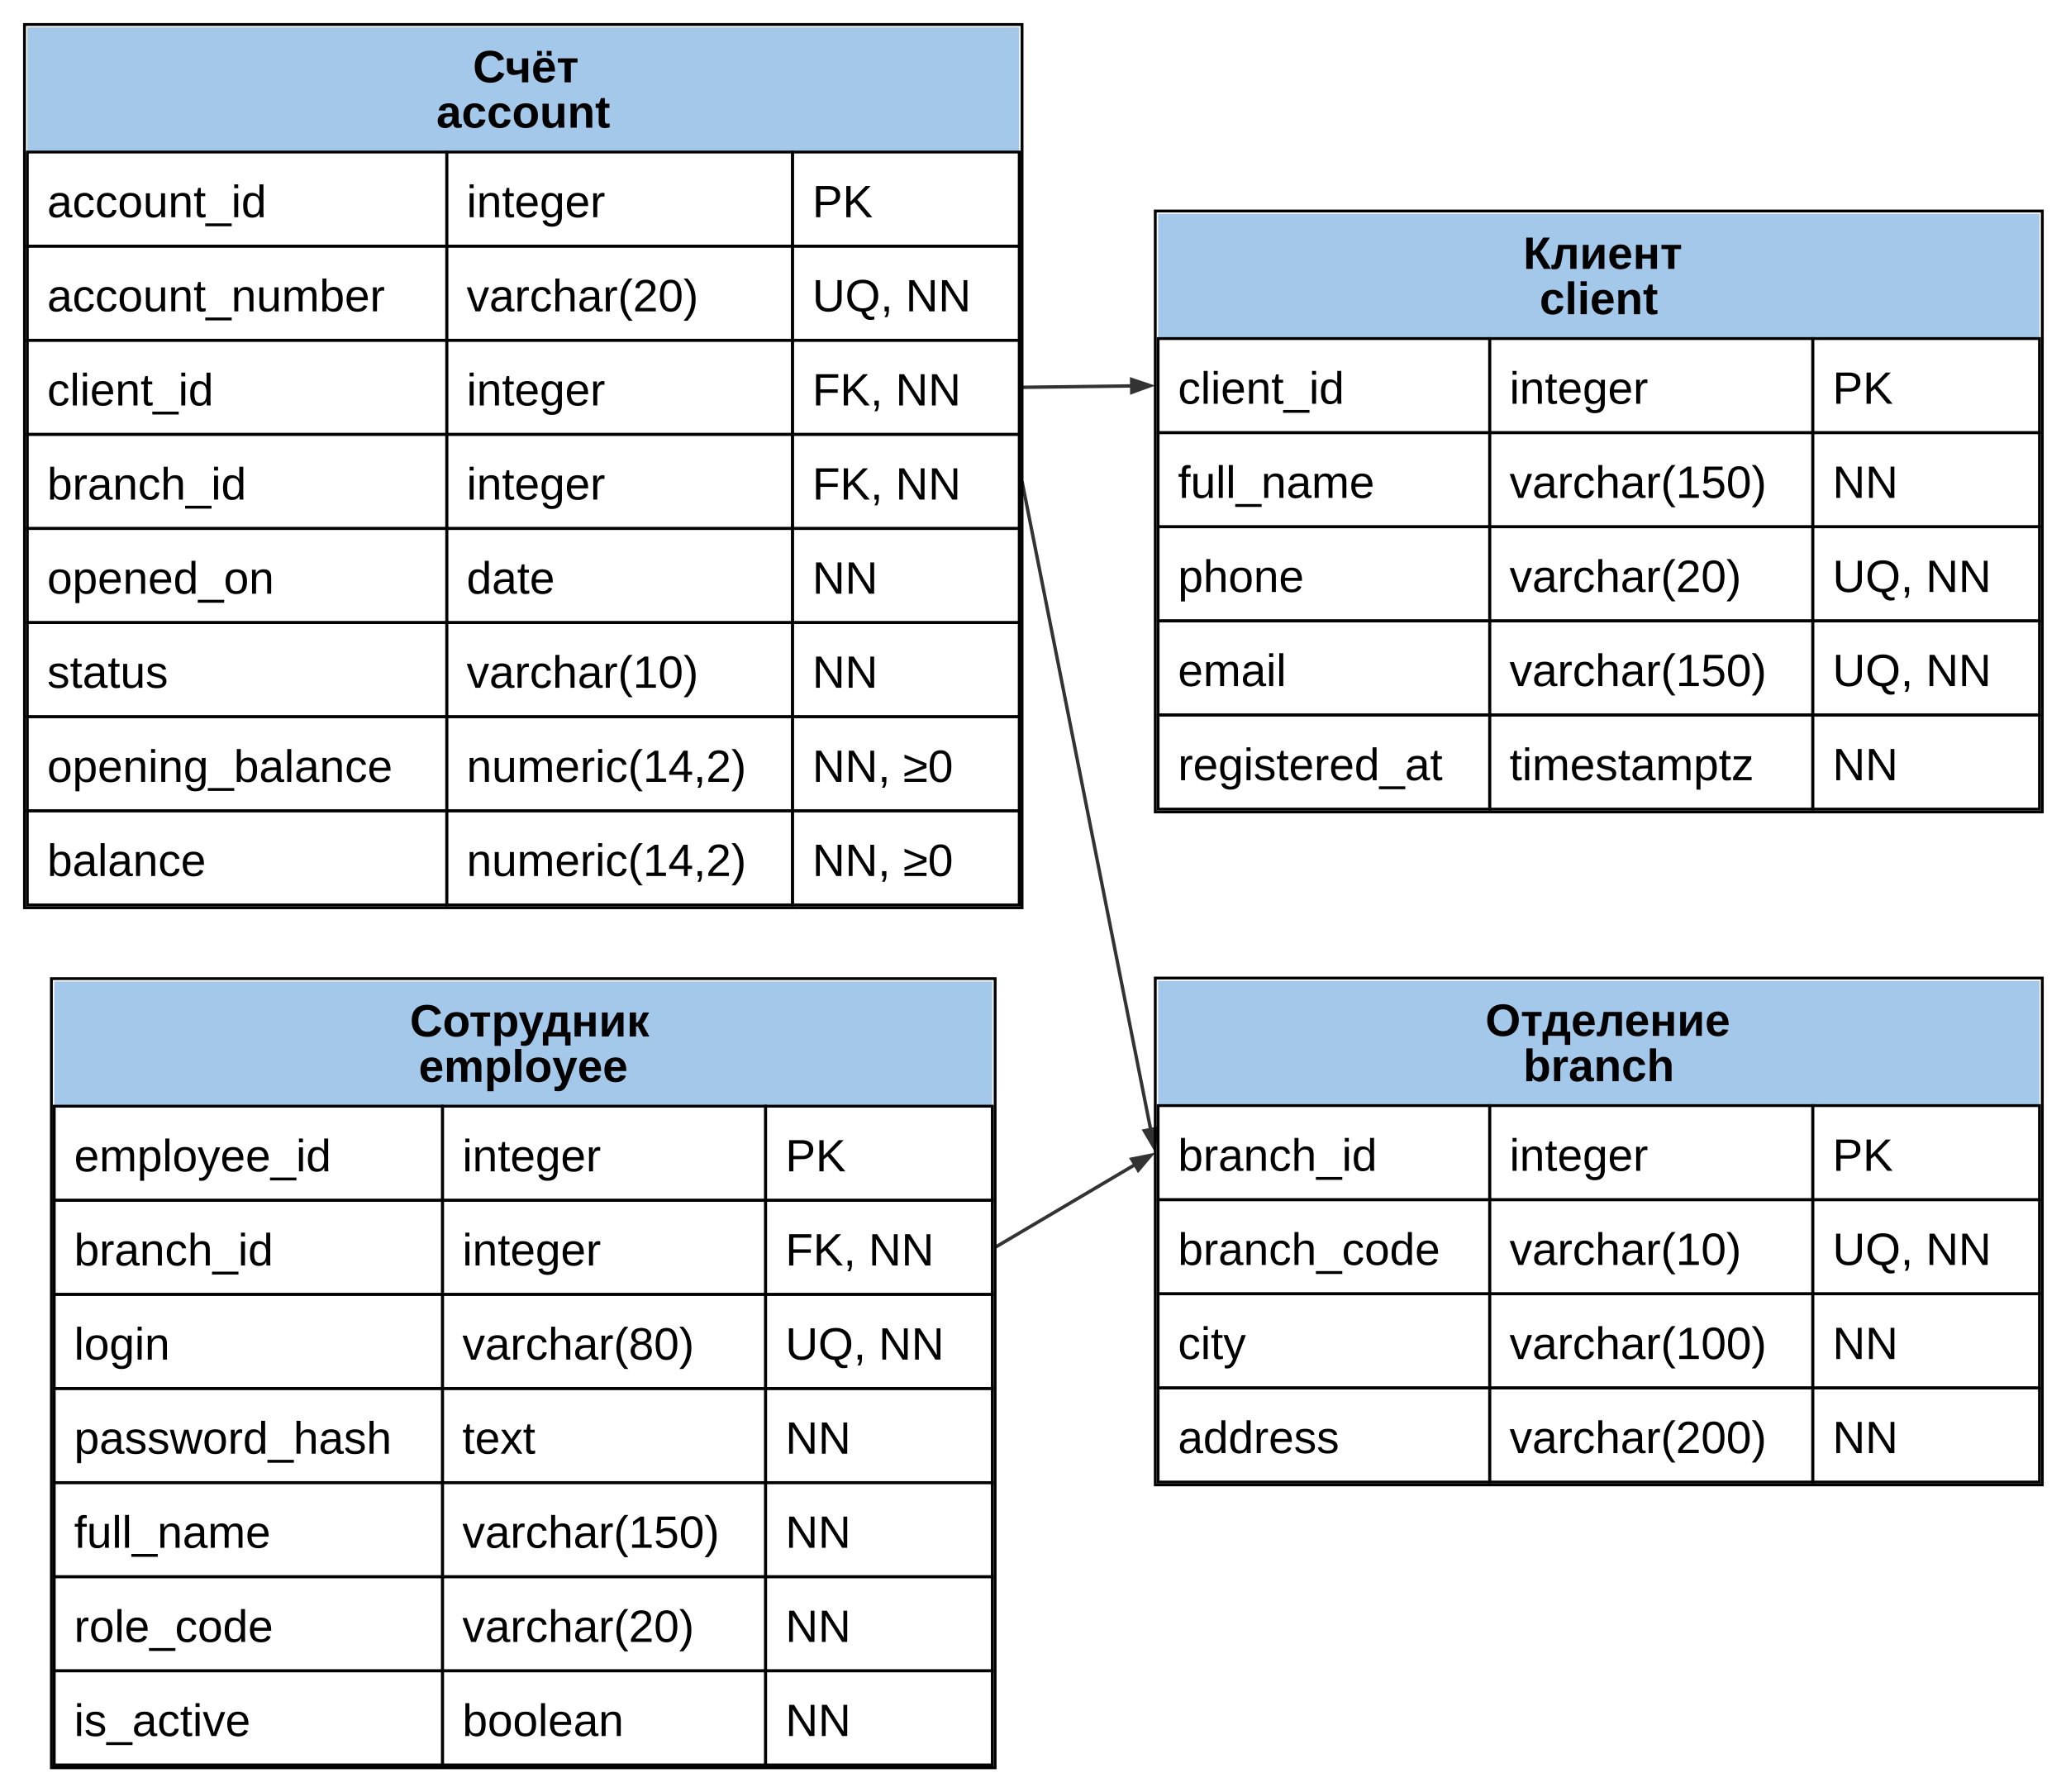
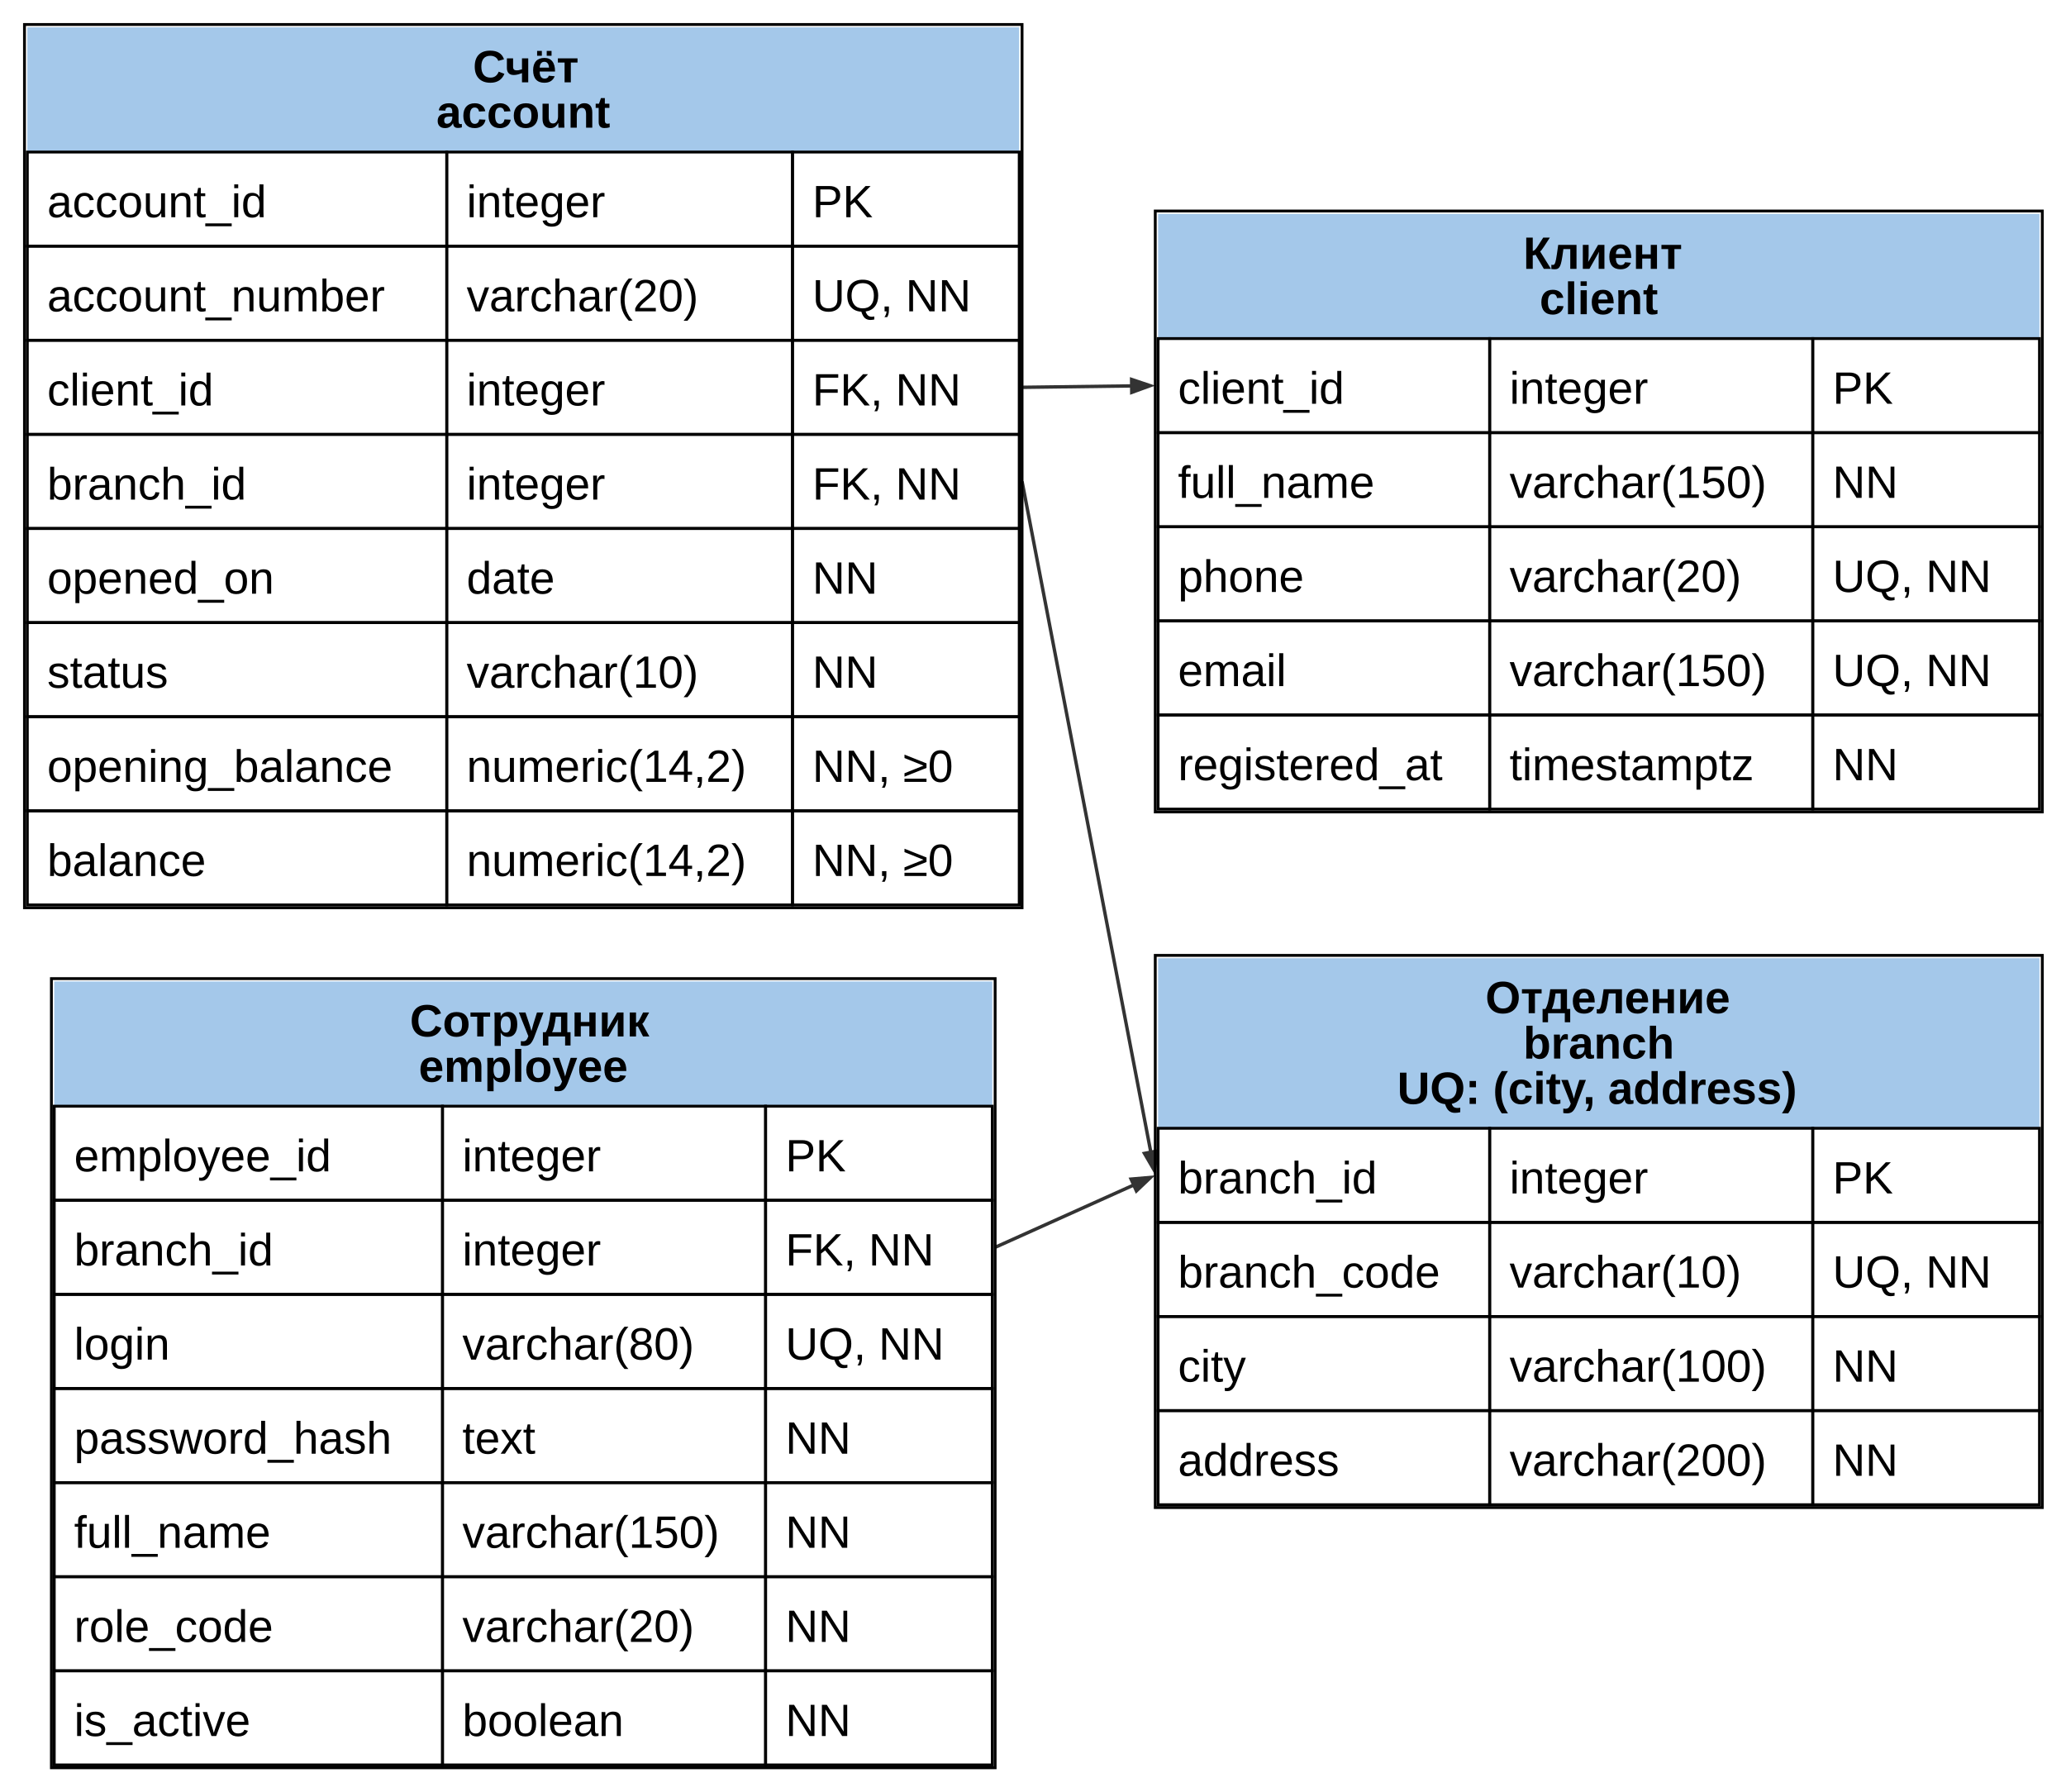
<svg xmlns="http://www.w3.org/2000/svg" width="729pt" height="632pt" viewBox="0.00 0.00 729.00 632.00">
  <g id="graph0" class="graph" transform="scale(1 1) rotate(0) translate(8.64 623.64)">
    <polygon fill="white" stroke="none" points="-8.64,8.64 -8.64,-623.64 720.64,-623.64 720.64,8.64 -8.64,8.64" />
    <g id="edge2" class="edge">
-       <path fill="none" stroke="#333333" stroke-width="1.2" d="M352,-453.8C352,-453.8 389.12,-266.79 397.38,-225.15" />
-       <polygon fill="#333333" stroke="#333333" stroke-width="1.2" points="399.61,-225.6 398.65,-218.78 395.15,-224.71 399.61,-225.6" />
+       <path fill="none" stroke="#333333" stroke-width="1.2" d="M352,-453.8C352,-453.8 389.28,-259.62 397.44,-217.14" />
+       <polygon fill="#333333" stroke="#333333" stroke-width="1.2" points="399.67,-217.6 398.66,-210.78 395.2,-216.74 399.67,-217.6" />
    </g>
    <g id="edge1" class="edge">
      <path fill="none" stroke="#333333" stroke-width="1.2" d="M352,-487C352,-487 377.35,-487.32 390.81,-487.5" />
      <polygon fill="#333333" stroke="#333333" stroke-width="1.2" points="390.66,-489.77 397.18,-487.58 390.71,-485.22 390.66,-489.77" />
    </g>
    <g id="edge3" class="edge">
-       <path fill="none" stroke="#333333" stroke-width="1.2" d="M342.5,-183.6C342.5,-183.6 376.98,-203.99 392.07,-212.9" />
-       <polygon fill="#333333" stroke="#333333" stroke-width="1.2" points="390.68,-214.73 397.44,-216.08 393,-210.81 390.68,-214.73" />
+       <path fill="none" stroke="#333333" stroke-width="1.2" d="M342.5,-183.6C342.5,-183.6 376.3,-198.79 391.61,-205.68" />
+       <polygon fill="#333333" stroke="#333333" stroke-width="1.2" points="390.48,-207.67 397.34,-208.26 392.35,-203.52 390.48,-207.67" />
    </g>
    <g id="node1" class="node">
-       <polygon fill="#a4c8ea" stroke="none" points="400,-233.6 400,-277.6 711,-277.6 711,-233.6 400,-233.6" />
-       <text xml:space="preserve" text-anchor="start" x="515.49" y="-258.2" font-family="Arial" font-weight="bold" font-size="16.00">Отделение</text>
-       <text xml:space="preserve" text-anchor="start" x="528.83" y="-242.2" font-family="Arial" font-weight="bold" font-size="16.00">branch</text>
-       <polygon fill="none" stroke="black" points="400,-200.4 400,-233.6 517,-233.6 517,-200.4 400,-200.4" />
-       <text xml:space="preserve" text-anchor="start" x="407" y="-210.6" font-family="Arial" font-size="16.00">branch_id</text>
-       <polygon fill="none" stroke="black" points="517,-200.4 517,-233.6 631,-233.6 631,-200.4 517,-200.4" />
-       <text xml:space="preserve" text-anchor="start" x="524" y="-210.6" font-family="Arial" font-size="16.00">integer</text>
-       <polygon fill="none" stroke="black" points="631,-200.4 631,-233.6 711,-233.6 711,-200.4 631,-200.4" />
-       <text xml:space="preserve" text-anchor="start" x="638" y="-210.6" font-family="Arial" font-size="16.00">PK</text>
-       <polygon fill="none" stroke="black" points="400,-167.2 400,-200.4 517,-200.4 517,-167.2 400,-167.2" />
-       <text xml:space="preserve" text-anchor="start" x="407" y="-177.4" font-family="Arial" font-size="16.00">branch_code</text>
-       <polygon fill="none" stroke="black" points="517,-167.2 517,-200.4 631,-200.4 631,-167.2 517,-167.2" />
-       <text xml:space="preserve" text-anchor="start" x="524" y="-177.4" font-family="Arial" font-size="16.00">varchar(10)</text>
-       <polygon fill="none" stroke="black" points="631,-167.2 631,-200.4 711,-200.4 711,-167.2 631,-167.2" />
-       <text xml:space="preserve" text-anchor="start" x="638" y="-177.4" font-family="Arial" font-size="16.00">UQ, NN</text>
-       <polygon fill="none" stroke="black" points="400,-134 400,-167.2 517,-167.2 517,-134 400,-134" />
-       <text xml:space="preserve" text-anchor="start" x="407" y="-144.2" font-family="Arial" font-size="16.00">city</text>
-       <polygon fill="none" stroke="black" points="517,-134 517,-167.2 631,-167.2 631,-134 517,-134" />
-       <text xml:space="preserve" text-anchor="start" x="524" y="-144.2" font-family="Arial" font-size="16.00">varchar(100)</text>
-       <polygon fill="none" stroke="black" points="631,-134 631,-167.2 711,-167.2 711,-134 631,-134" />
-       <text xml:space="preserve" text-anchor="start" x="638" y="-144.2" font-family="Arial" font-size="16.00">NN</text>
-       <polygon fill="none" stroke="black" points="400,-100.8 400,-134 517,-134 517,-100.8 400,-100.8" />
-       <text xml:space="preserve" text-anchor="start" x="407" y="-111" font-family="Arial" font-size="16.00">address</text>
-       <polygon fill="none" stroke="black" points="517,-100.8 517,-134 631,-134 631,-100.8 517,-100.8" />
-       <text xml:space="preserve" text-anchor="start" x="524" y="-111" font-family="Arial" font-size="16.00">varchar(200)</text>
-       <polygon fill="none" stroke="black" points="631,-100.8 631,-134 711,-134 711,-100.8 631,-100.8" />
-       <text xml:space="preserve" text-anchor="start" x="638" y="-111" font-family="Arial" font-size="16.00">NN</text>
-       <polygon fill="none" stroke="black" points="399,-99.8 399,-278.6 712,-278.6 712,-99.8 399,-99.8" />
+       <polygon fill="#a4c8ea" stroke="none" points="400,-225.6 400,-285.6 711,-285.6 711,-225.6 400,-225.6" />
+       <text xml:space="preserve" text-anchor="start" x="515.49" y="-266.2" font-family="Arial" font-weight="bold" font-size="16.00">Отделение</text>
+       <text xml:space="preserve" text-anchor="start" x="528.83" y="-250.2" font-family="Arial" font-weight="bold" font-size="16.00">branch</text>
+       <text xml:space="preserve" text-anchor="start" x="484.37" y="-234.2" font-family="Arial" font-weight="bold" font-size="16.00">UQ: (city, address)</text>
+       <polygon fill="none" stroke="black" points="400,-192.4 400,-225.6 517,-225.6 517,-192.4 400,-192.4" />
+       <text xml:space="preserve" text-anchor="start" x="407" y="-202.6" font-family="Arial" font-size="16.00">branch_id</text>
+       <polygon fill="none" stroke="black" points="517,-192.4 517,-225.6 631,-225.6 631,-192.4 517,-192.4" />
+       <text xml:space="preserve" text-anchor="start" x="524" y="-202.6" font-family="Arial" font-size="16.00">integer</text>
+       <polygon fill="none" stroke="black" points="631,-192.4 631,-225.6 711,-225.6 711,-192.4 631,-192.4" />
+       <text xml:space="preserve" text-anchor="start" x="638" y="-202.6" font-family="Arial" font-size="16.00">PK</text>
+       <polygon fill="none" stroke="black" points="400,-159.2 400,-192.4 517,-192.4 517,-159.2 400,-159.2" />
+       <text xml:space="preserve" text-anchor="start" x="407" y="-169.4" font-family="Arial" font-size="16.00">branch_code</text>
+       <polygon fill="none" stroke="black" points="517,-159.2 517,-192.4 631,-192.4 631,-159.2 517,-159.2" />
+       <text xml:space="preserve" text-anchor="start" x="524" y="-169.4" font-family="Arial" font-size="16.00">varchar(10)</text>
+       <polygon fill="none" stroke="black" points="631,-159.2 631,-192.4 711,-192.4 711,-159.2 631,-159.2" />
+       <text xml:space="preserve" text-anchor="start" x="638" y="-169.4" font-family="Arial" font-size="16.00">UQ, NN</text>
+       <polygon fill="none" stroke="black" points="400,-126 400,-159.2 517,-159.2 517,-126 400,-126" />
+       <text xml:space="preserve" text-anchor="start" x="407" y="-136.2" font-family="Arial" font-size="16.00">city</text>
+       <polygon fill="none" stroke="black" points="517,-126 517,-159.2 631,-159.2 631,-126 517,-126" />
+       <text xml:space="preserve" text-anchor="start" x="524" y="-136.2" font-family="Arial" font-size="16.00">varchar(100)</text>
+       <polygon fill="none" stroke="black" points="631,-126 631,-159.2 711,-159.2 711,-126 631,-126" />
+       <text xml:space="preserve" text-anchor="start" x="638" y="-136.2" font-family="Arial" font-size="16.00">NN</text>
+       <polygon fill="none" stroke="black" points="400,-92.8 400,-126 517,-126 517,-92.8 400,-92.8" />
+       <text xml:space="preserve" text-anchor="start" x="407" y="-103" font-family="Arial" font-size="16.00">address</text>
+       <polygon fill="none" stroke="black" points="517,-92.8 517,-126 631,-126 631,-92.8 517,-92.8" />
+       <text xml:space="preserve" text-anchor="start" x="524" y="-103" font-family="Arial" font-size="16.00">varchar(200)</text>
+       <polygon fill="none" stroke="black" points="631,-92.8 631,-126 711,-126 711,-92.8 631,-92.8" />
+       <text xml:space="preserve" text-anchor="start" x="638" y="-103" font-family="Arial" font-size="16.00">NN</text>
+       <polygon fill="none" stroke="black" points="399,-91.8 399,-286.6 712,-286.6 712,-91.8 399,-91.8" />
    </g>
    <g id="node2" class="node">
      <polygon fill="#a4c8ea" stroke="none" points="400,-504.2 400,-548.2 711,-548.2 711,-504.2 400,-504.2" />
      <text xml:space="preserve" text-anchor="start" x="528.83" y="-528.8" font-family="Arial" font-weight="bold" font-size="16.00">Клиент</text>
      <text xml:space="preserve" text-anchor="start" x="534.61" y="-512.8" font-family="Arial" font-weight="bold" font-size="16.00">client</text>
      <polygon fill="none" stroke="black" points="400,-471 400,-504.2 517,-504.2 517,-471 400,-471" />
      <text xml:space="preserve" text-anchor="start" x="407" y="-481.2" font-family="Arial" font-size="16.00">client_id</text>
      <polygon fill="none" stroke="black" points="517,-471 517,-504.2 631,-504.2 631,-471 517,-471" />
      <text xml:space="preserve" text-anchor="start" x="524" y="-481.2" font-family="Arial" font-size="16.00">integer</text>
      <polygon fill="none" stroke="black" points="631,-471 631,-504.2 711,-504.2 711,-471 631,-471" />
      <text xml:space="preserve" text-anchor="start" x="638" y="-481.2" font-family="Arial" font-size="16.00">PK</text>
      <polygon fill="none" stroke="black" points="400,-437.8 400,-471 517,-471 517,-437.8 400,-437.8" />
      <text xml:space="preserve" text-anchor="start" x="407" y="-448" font-family="Arial" font-size="16.00">full_name</text>
      <polygon fill="none" stroke="black" points="517,-437.8 517,-471 631,-471 631,-437.8 517,-437.8" />
      <text xml:space="preserve" text-anchor="start" x="524" y="-448" font-family="Arial" font-size="16.00">varchar(150)</text>
      <polygon fill="none" stroke="black" points="631,-437.8 631,-471 711,-471 711,-437.8 631,-437.8" />
      <text xml:space="preserve" text-anchor="start" x="638" y="-448" font-family="Arial" font-size="16.00">NN</text>
      <polygon fill="none" stroke="black" points="400,-404.6 400,-437.8 517,-437.8 517,-404.6 400,-404.6" />
      <text xml:space="preserve" text-anchor="start" x="407" y="-414.8" font-family="Arial" font-size="16.00">phone</text>
      <polygon fill="none" stroke="black" points="517,-404.6 517,-437.8 631,-437.8 631,-404.6 517,-404.6" />
      <text xml:space="preserve" text-anchor="start" x="524" y="-414.8" font-family="Arial" font-size="16.00">varchar(20)</text>
      <polygon fill="none" stroke="black" points="631,-404.6 631,-437.8 711,-437.8 711,-404.6 631,-404.6" />
      <text xml:space="preserve" text-anchor="start" x="638" y="-414.8" font-family="Arial" font-size="16.00">UQ, NN</text>
      <polygon fill="none" stroke="black" points="400,-371.4 400,-404.6 517,-404.6 517,-371.4 400,-371.4" />
      <text xml:space="preserve" text-anchor="start" x="407" y="-381.6" font-family="Arial" font-size="16.00">email</text>
      <polygon fill="none" stroke="black" points="517,-371.4 517,-404.6 631,-404.6 631,-371.4 517,-371.4" />
      <text xml:space="preserve" text-anchor="start" x="524" y="-381.6" font-family="Arial" font-size="16.00">varchar(150)</text>
      <polygon fill="none" stroke="black" points="631,-371.4 631,-404.6 711,-404.6 711,-371.4 631,-371.4" />
      <text xml:space="preserve" text-anchor="start" x="638" y="-381.6" font-family="Arial" font-size="16.00">UQ, NN</text>
      <polygon fill="none" stroke="black" points="400,-338.2 400,-371.4 517,-371.4 517,-338.2 400,-338.2" />
      <text xml:space="preserve" text-anchor="start" x="407" y="-348.4" font-family="Arial" font-size="16.00">registered_at</text>
      <polygon fill="none" stroke="black" points="517,-338.2 517,-371.4 631,-371.4 631,-338.2 517,-338.2" />
      <text xml:space="preserve" text-anchor="start" x="524" y="-348.4" font-family="Arial" font-size="16.00">timestamptz</text>
      <polygon fill="none" stroke="black" points="631,-338.2 631,-371.4 711,-371.4 711,-338.2 631,-338.2" />
      <text xml:space="preserve" text-anchor="start" x="638" y="-348.4" font-family="Arial" font-size="16.00">NN</text>
      <polygon fill="none" stroke="black" points="399,-337.2 399,-549.2 712,-549.2 712,-337.2 399,-337.2" />
    </g>
    <g id="node3" class="node">
      <polygon fill="#a4c8ea" stroke="none" points="1,-570 1,-614 351,-614 351,-570 1,-570" />
      <text xml:space="preserve" text-anchor="start" x="158.22" y="-594.6" font-family="Arial" font-weight="bold" font-size="16.00">Счёт</text>
      <text xml:space="preserve" text-anchor="start" x="145.33" y="-578.6" font-family="Arial" font-weight="bold" font-size="16.00">account</text>
      <polygon fill="none" stroke="black" points="1,-536.8 1,-570 149,-570 149,-536.8 1,-536.8" />
      <text xml:space="preserve" text-anchor="start" x="8" y="-547" font-family="Arial" font-size="16.00">account_id</text>
      <polygon fill="none" stroke="black" points="149,-536.8 149,-570 271,-570 271,-536.8 149,-536.8" />
      <text xml:space="preserve" text-anchor="start" x="156" y="-547" font-family="Arial" font-size="16.00">integer</text>
      <polygon fill="none" stroke="black" points="271,-536.8 271,-570 351,-570 351,-536.8 271,-536.8" />
      <text xml:space="preserve" text-anchor="start" x="278" y="-547" font-family="Arial" font-size="16.00">PK</text>
      <polygon fill="none" stroke="black" points="1,-503.6 1,-536.8 149,-536.8 149,-503.6 1,-503.6" />
      <text xml:space="preserve" text-anchor="start" x="8" y="-513.8" font-family="Arial" font-size="16.00">account_number</text>
      <polygon fill="none" stroke="black" points="149,-503.6 149,-536.8 271,-536.8 271,-503.6 149,-503.6" />
      <text xml:space="preserve" text-anchor="start" x="156" y="-513.8" font-family="Arial" font-size="16.00">varchar(20)</text>
      <polygon fill="none" stroke="black" points="271,-503.6 271,-536.8 351,-536.8 351,-503.6 271,-503.6" />
      <text xml:space="preserve" text-anchor="start" x="278" y="-513.8" font-family="Arial" font-size="16.00">UQ, NN</text>
      <polygon fill="none" stroke="black" points="1,-470.4 1,-503.6 149,-503.6 149,-470.4 1,-470.4" />
      <text xml:space="preserve" text-anchor="start" x="8" y="-480.6" font-family="Arial" font-size="16.00">client_id</text>
      <polygon fill="none" stroke="black" points="149,-470.4 149,-503.6 271,-503.6 271,-470.4 149,-470.4" />
      <text xml:space="preserve" text-anchor="start" x="156" y="-480.6" font-family="Arial" font-size="16.00">integer</text>
      <polygon fill="none" stroke="black" points="271,-470.4 271,-503.6 351,-503.6 351,-470.4 271,-470.4" />
      <text xml:space="preserve" text-anchor="start" x="278" y="-480.6" font-family="Arial" font-size="16.00">FK, NN</text>
      <polygon fill="none" stroke="black" points="1,-437.2 1,-470.4 149,-470.4 149,-437.2 1,-437.2" />
      <text xml:space="preserve" text-anchor="start" x="8" y="-447.4" font-family="Arial" font-size="16.00">branch_id</text>
      <polygon fill="none" stroke="black" points="149,-437.2 149,-470.4 271,-470.4 271,-437.2 149,-437.2" />
      <text xml:space="preserve" text-anchor="start" x="156" y="-447.4" font-family="Arial" font-size="16.00">integer</text>
      <polygon fill="none" stroke="black" points="271,-437.2 271,-470.4 351,-470.4 351,-437.2 271,-437.2" />
      <text xml:space="preserve" text-anchor="start" x="278" y="-447.4" font-family="Arial" font-size="16.00">FK, NN</text>
      <polygon fill="none" stroke="black" points="1,-404 1,-437.2 149,-437.2 149,-404 1,-404" />
      <text xml:space="preserve" text-anchor="start" x="8" y="-414.2" font-family="Arial" font-size="16.00">opened_on</text>
      <polygon fill="none" stroke="black" points="149,-404 149,-437.2 271,-437.2 271,-404 149,-404" />
      <text xml:space="preserve" text-anchor="start" x="156" y="-414.2" font-family="Arial" font-size="16.00">date</text>
      <polygon fill="none" stroke="black" points="271,-404 271,-437.2 351,-437.2 351,-404 271,-404" />
      <text xml:space="preserve" text-anchor="start" x="278" y="-414.2" font-family="Arial" font-size="16.00">NN</text>
      <polygon fill="none" stroke="black" points="1,-370.8 1,-404 149,-404 149,-370.8 1,-370.8" />
      <text xml:space="preserve" text-anchor="start" x="8" y="-381" font-family="Arial" font-size="16.00">status</text>
      <polygon fill="none" stroke="black" points="149,-370.8 149,-404 271,-404 271,-370.8 149,-370.8" />
      <text xml:space="preserve" text-anchor="start" x="156" y="-381" font-family="Arial" font-size="16.00">varchar(10)</text>
      <polygon fill="none" stroke="black" points="271,-370.8 271,-404 351,-404 351,-370.8 271,-370.8" />
      <text xml:space="preserve" text-anchor="start" x="278" y="-381" font-family="Arial" font-size="16.00">NN</text>
      <polygon fill="none" stroke="black" points="1,-337.6 1,-370.8 149,-370.8 149,-337.6 1,-337.6" />
      <text xml:space="preserve" text-anchor="start" x="8" y="-347.8" font-family="Arial" font-size="16.00">opening_balance</text>
      <polygon fill="none" stroke="black" points="149,-337.6 149,-370.8 271,-370.8 271,-337.6 149,-337.6" />
      <text xml:space="preserve" text-anchor="start" x="156" y="-347.8" font-family="Arial" font-size="16.00">numeric(14,2)</text>
      <polygon fill="none" stroke="black" points="271,-337.6 271,-370.8 351,-370.8 351,-337.6 271,-337.6" />
      <text xml:space="preserve" text-anchor="start" x="278" y="-347.8" font-family="Arial" font-size="16.00">NN, ≥0</text>
      <polygon fill="none" stroke="black" points="1,-304.4 1,-337.6 149,-337.6 149,-304.4 1,-304.4" />
      <text xml:space="preserve" text-anchor="start" x="8" y="-314.6" font-family="Arial" font-size="16.00">balance</text>
      <polygon fill="none" stroke="black" points="149,-304.4 149,-337.6 271,-337.6 271,-304.4 149,-304.4" />
      <text xml:space="preserve" text-anchor="start" x="156" y="-314.6" font-family="Arial" font-size="16.00">numeric(14,2)</text>
      <polygon fill="none" stroke="black" points="271,-304.4 271,-337.6 351,-337.6 351,-304.4 271,-304.4" />
      <text xml:space="preserve" text-anchor="start" x="278" y="-314.6" font-family="Arial" font-size="16.00">NN, ≥0</text>
      <polygon fill="none" stroke="black" points="0,-303.4 0,-615 352,-615 352,-303.4 0,-303.4" />
    </g>
    <g id="node4" class="node">
      <polygon fill="#a4c8ea" stroke="none" points="10.5,-233.4 10.5,-277.4 341.5,-277.4 341.5,-233.4 10.5,-233.4" />
      <text xml:space="preserve" text-anchor="start" x="135.99" y="-258" font-family="Arial" font-weight="bold" font-size="16.00">Сотрудник</text>
      <text xml:space="preserve" text-anchor="start" x="139.09" y="-242" font-family="Arial" font-weight="bold" font-size="16.00">employee</text>
      <polygon fill="none" stroke="black" points="10.5,-200.2 10.5,-233.4 147.5,-233.4 147.5,-200.2 10.5,-200.2" />
      <text xml:space="preserve" text-anchor="start" x="17.5" y="-210.4" font-family="Arial" font-size="16.00">employee_id</text>
      <polygon fill="none" stroke="black" points="147.5,-200.2 147.5,-233.4 261.5,-233.4 261.5,-200.2 147.5,-200.2" />
      <text xml:space="preserve" text-anchor="start" x="154.5" y="-210.4" font-family="Arial" font-size="16.00">integer</text>
      <polygon fill="none" stroke="black" points="261.5,-200.2 261.5,-233.4 341.5,-233.4 341.5,-200.2 261.5,-200.2" />
      <text xml:space="preserve" text-anchor="start" x="268.5" y="-210.4" font-family="Arial" font-size="16.00">PK</text>
      <polygon fill="none" stroke="black" points="10.5,-167 10.5,-200.2 147.5,-200.2 147.5,-167 10.5,-167" />
      <text xml:space="preserve" text-anchor="start" x="17.5" y="-177.2" font-family="Arial" font-size="16.00">branch_id</text>
      <polygon fill="none" stroke="black" points="147.5,-167 147.5,-200.2 261.5,-200.2 261.5,-167 147.5,-167" />
      <text xml:space="preserve" text-anchor="start" x="154.5" y="-177.2" font-family="Arial" font-size="16.00">integer</text>
      <polygon fill="none" stroke="black" points="261.5,-167 261.5,-200.2 341.5,-200.2 341.5,-167 261.5,-167" />
      <text xml:space="preserve" text-anchor="start" x="268.5" y="-177.2" font-family="Arial" font-size="16.00">FK, NN</text>
      <polygon fill="none" stroke="black" points="10.5,-133.8 10.5,-167 147.5,-167 147.5,-133.8 10.5,-133.8" />
      <text xml:space="preserve" text-anchor="start" x="17.5" y="-144" font-family="Arial" font-size="16.00">login</text>
      <polygon fill="none" stroke="black" points="147.5,-133.8 147.5,-167 261.5,-167 261.5,-133.8 147.5,-133.8" />
      <text xml:space="preserve" text-anchor="start" x="154.5" y="-144" font-family="Arial" font-size="16.00">varchar(80)</text>
      <polygon fill="none" stroke="black" points="261.5,-133.8 261.5,-167 341.5,-167 341.5,-133.8 261.5,-133.8" />
      <text xml:space="preserve" text-anchor="start" x="268.5" y="-144" font-family="Arial" font-size="16.00">UQ, NN</text>
      <polygon fill="none" stroke="black" points="10.5,-100.6 10.5,-133.8 147.5,-133.8 147.5,-100.6 10.5,-100.6" />
      <text xml:space="preserve" text-anchor="start" x="17.5" y="-110.8" font-family="Arial" font-size="16.00">password_hash</text>
      <polygon fill="none" stroke="black" points="147.5,-100.6 147.5,-133.8 261.5,-133.8 261.5,-100.6 147.5,-100.6" />
      <text xml:space="preserve" text-anchor="start" x="154.5" y="-110.8" font-family="Arial" font-size="16.00">text</text>
      <polygon fill="none" stroke="black" points="261.5,-100.6 261.5,-133.8 341.5,-133.8 341.5,-100.6 261.5,-100.6" />
      <text xml:space="preserve" text-anchor="start" x="268.5" y="-110.8" font-family="Arial" font-size="16.00">NN</text>
      <polygon fill="none" stroke="black" points="10.5,-67.4 10.5,-100.6 147.5,-100.6 147.5,-67.4 10.5,-67.4" />
      <text xml:space="preserve" text-anchor="start" x="17.5" y="-77.6" font-family="Arial" font-size="16.00">full_name</text>
      <polygon fill="none" stroke="black" points="147.5,-67.4 147.5,-100.6 261.5,-100.6 261.5,-67.4 147.5,-67.4" />
      <text xml:space="preserve" text-anchor="start" x="154.5" y="-77.6" font-family="Arial" font-size="16.00">varchar(150)</text>
      <polygon fill="none" stroke="black" points="261.5,-67.4 261.5,-100.6 341.5,-100.6 341.5,-67.4 261.5,-67.4" />
      <text xml:space="preserve" text-anchor="start" x="268.5" y="-77.6" font-family="Arial" font-size="16.00">NN</text>
      <polygon fill="none" stroke="black" points="10.5,-34.2 10.5,-67.4 147.5,-67.4 147.5,-34.2 10.5,-34.2" />
      <text xml:space="preserve" text-anchor="start" x="17.5" y="-44.4" font-family="Arial" font-size="16.00">role_code</text>
      <polygon fill="none" stroke="black" points="147.5,-34.2 147.5,-67.4 261.5,-67.4 261.5,-34.2 147.5,-34.2" />
      <text xml:space="preserve" text-anchor="start" x="154.5" y="-44.4" font-family="Arial" font-size="16.00">varchar(20)</text>
      <polygon fill="none" stroke="black" points="261.5,-34.2 261.5,-67.4 341.5,-67.4 341.5,-34.2 261.5,-34.2" />
      <text xml:space="preserve" text-anchor="start" x="268.5" y="-44.4" font-family="Arial" font-size="16.00">NN</text>
      <polygon fill="none" stroke="black" points="10.5,-1 10.5,-34.2 147.5,-34.2 147.5,-1 10.5,-1" />
      <text xml:space="preserve" text-anchor="start" x="17.5" y="-11.2" font-family="Arial" font-size="16.00">is_active</text>
      <polygon fill="none" stroke="black" points="147.5,-1 147.5,-34.2 261.5,-34.2 261.5,-1 147.5,-1" />
      <text xml:space="preserve" text-anchor="start" x="154.5" y="-11.2" font-family="Arial" font-size="16.00">boolean</text>
      <polygon fill="none" stroke="black" points="261.5,-1 261.5,-34.2 341.5,-34.2 341.5,-1 261.5,-1" />
      <text xml:space="preserve" text-anchor="start" x="268.5" y="-11.2" font-family="Arial" font-size="16.00">NN</text>
      <polygon fill="none" stroke="black" points="9.5,0 9.5,-278.4 342.5,-278.4 342.5,0 9.5,0" />
    </g>
  </g>
</svg>
